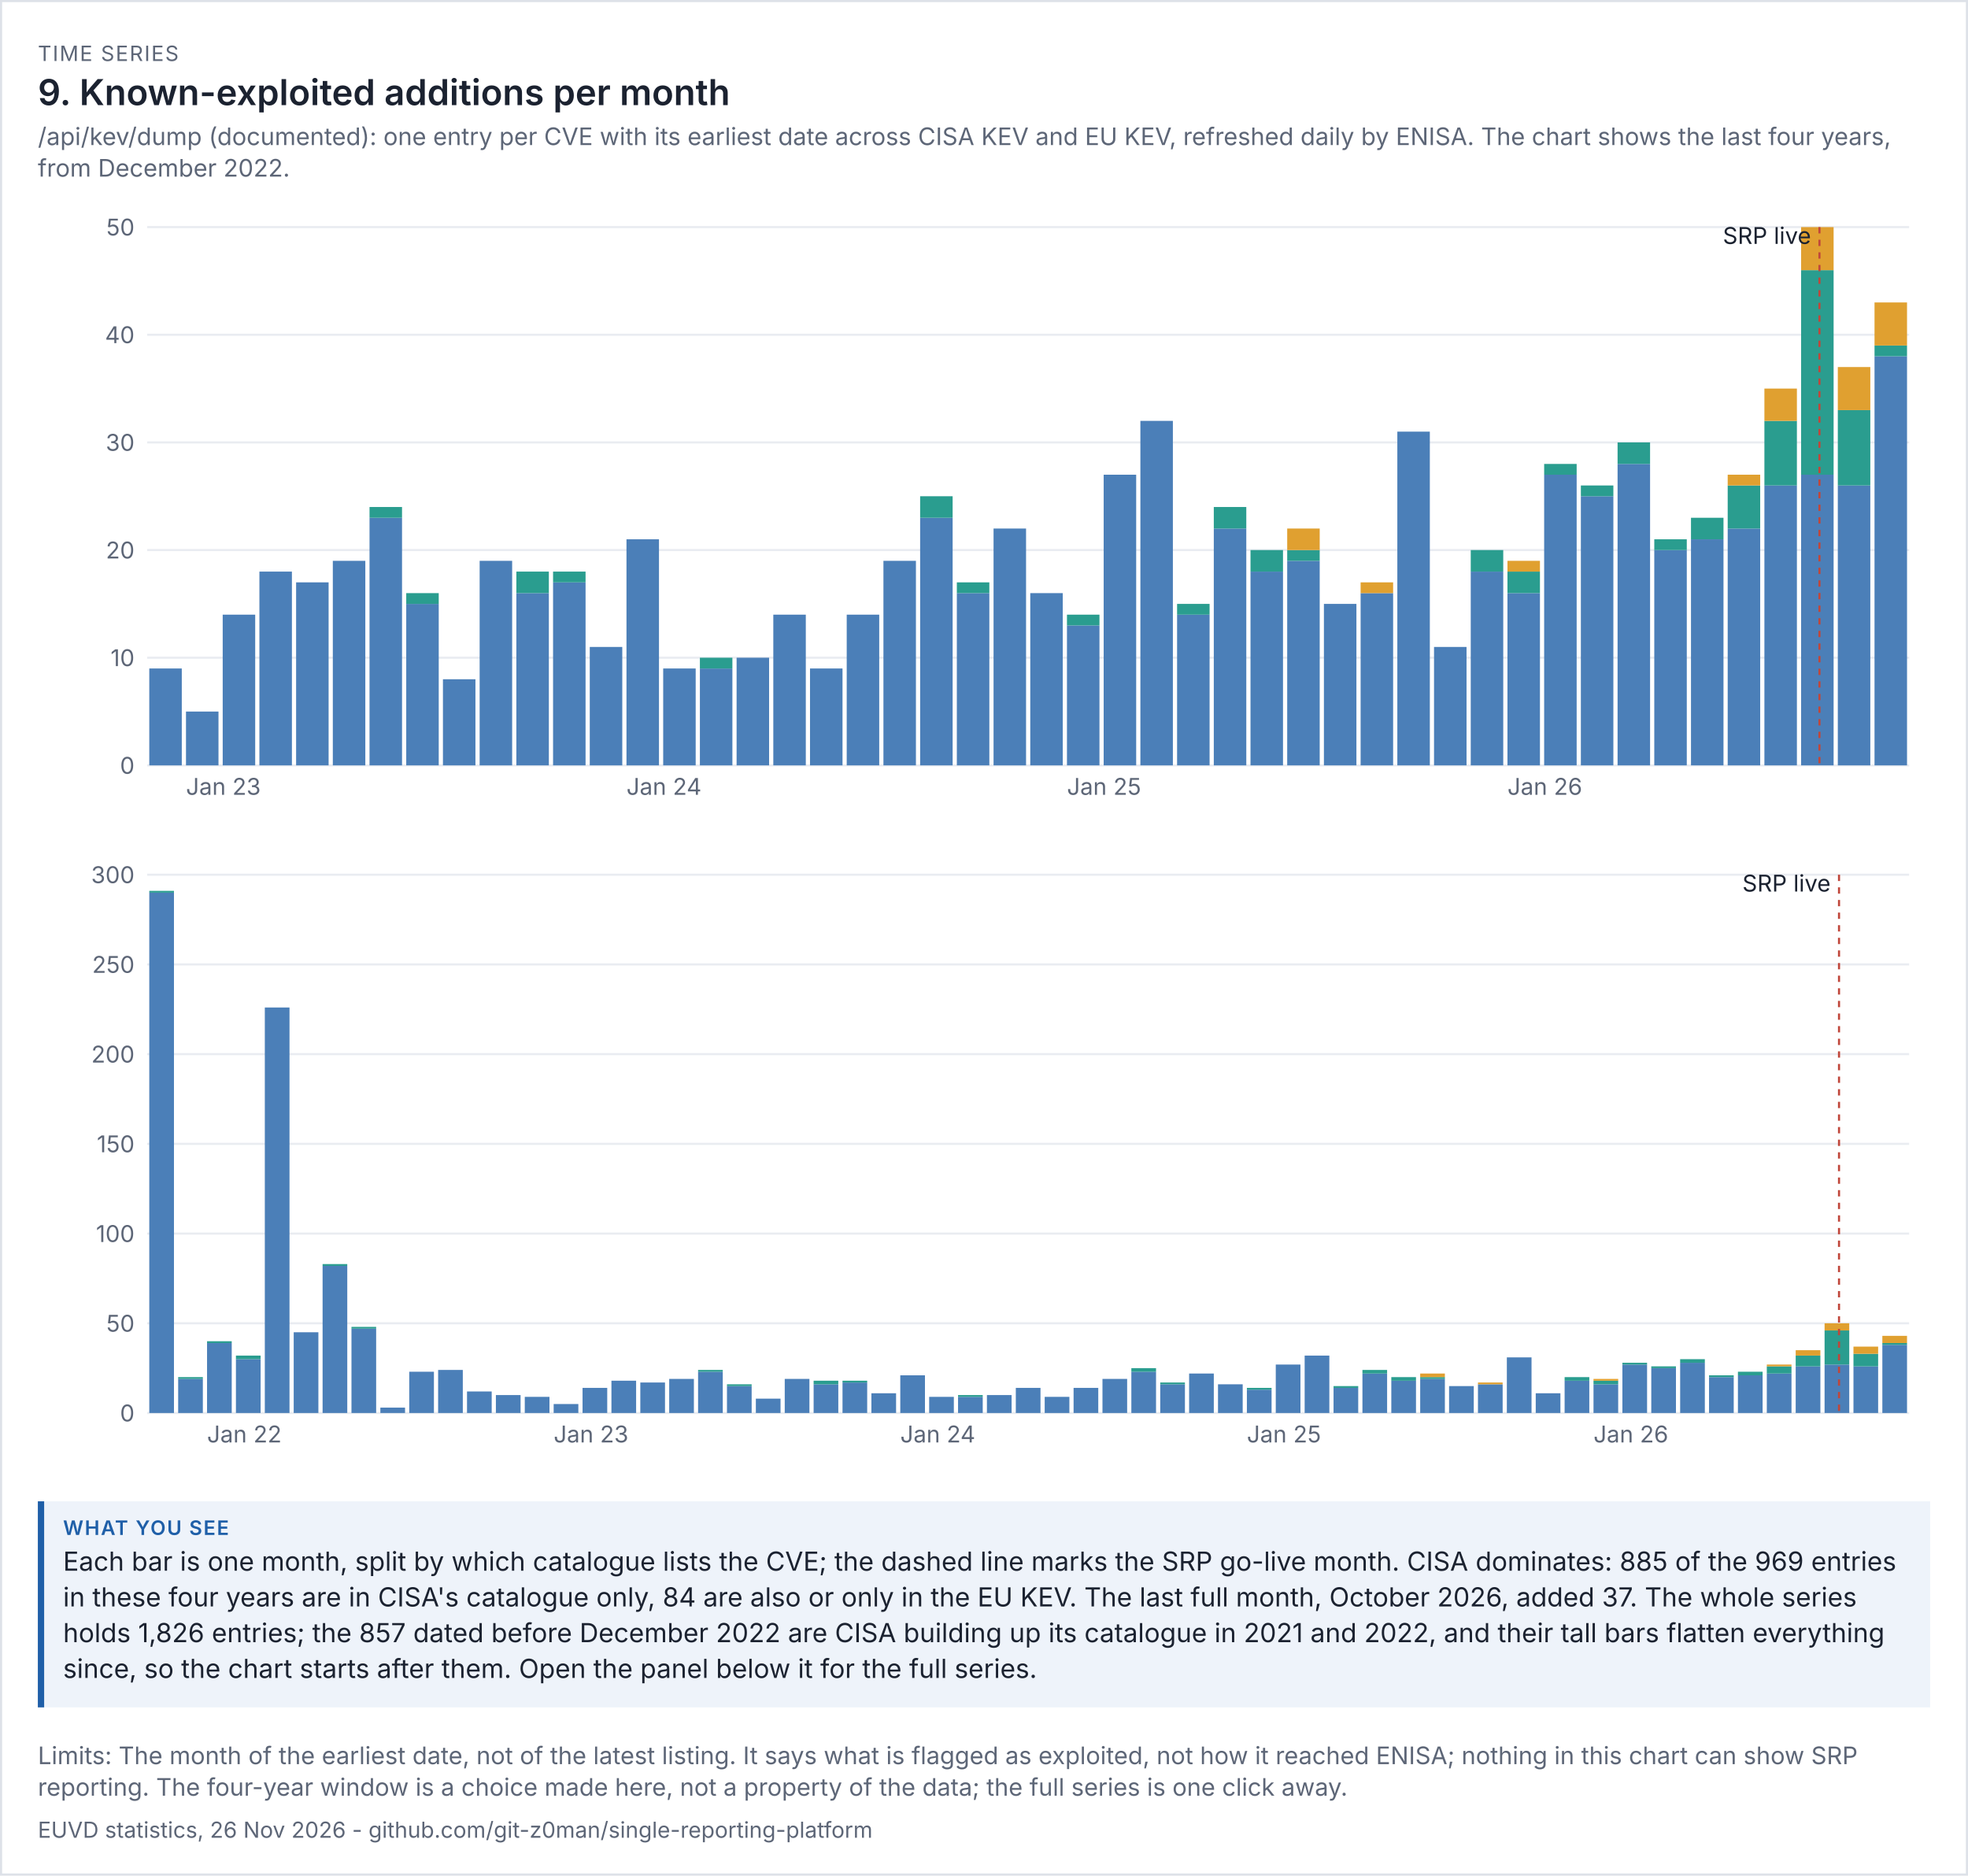
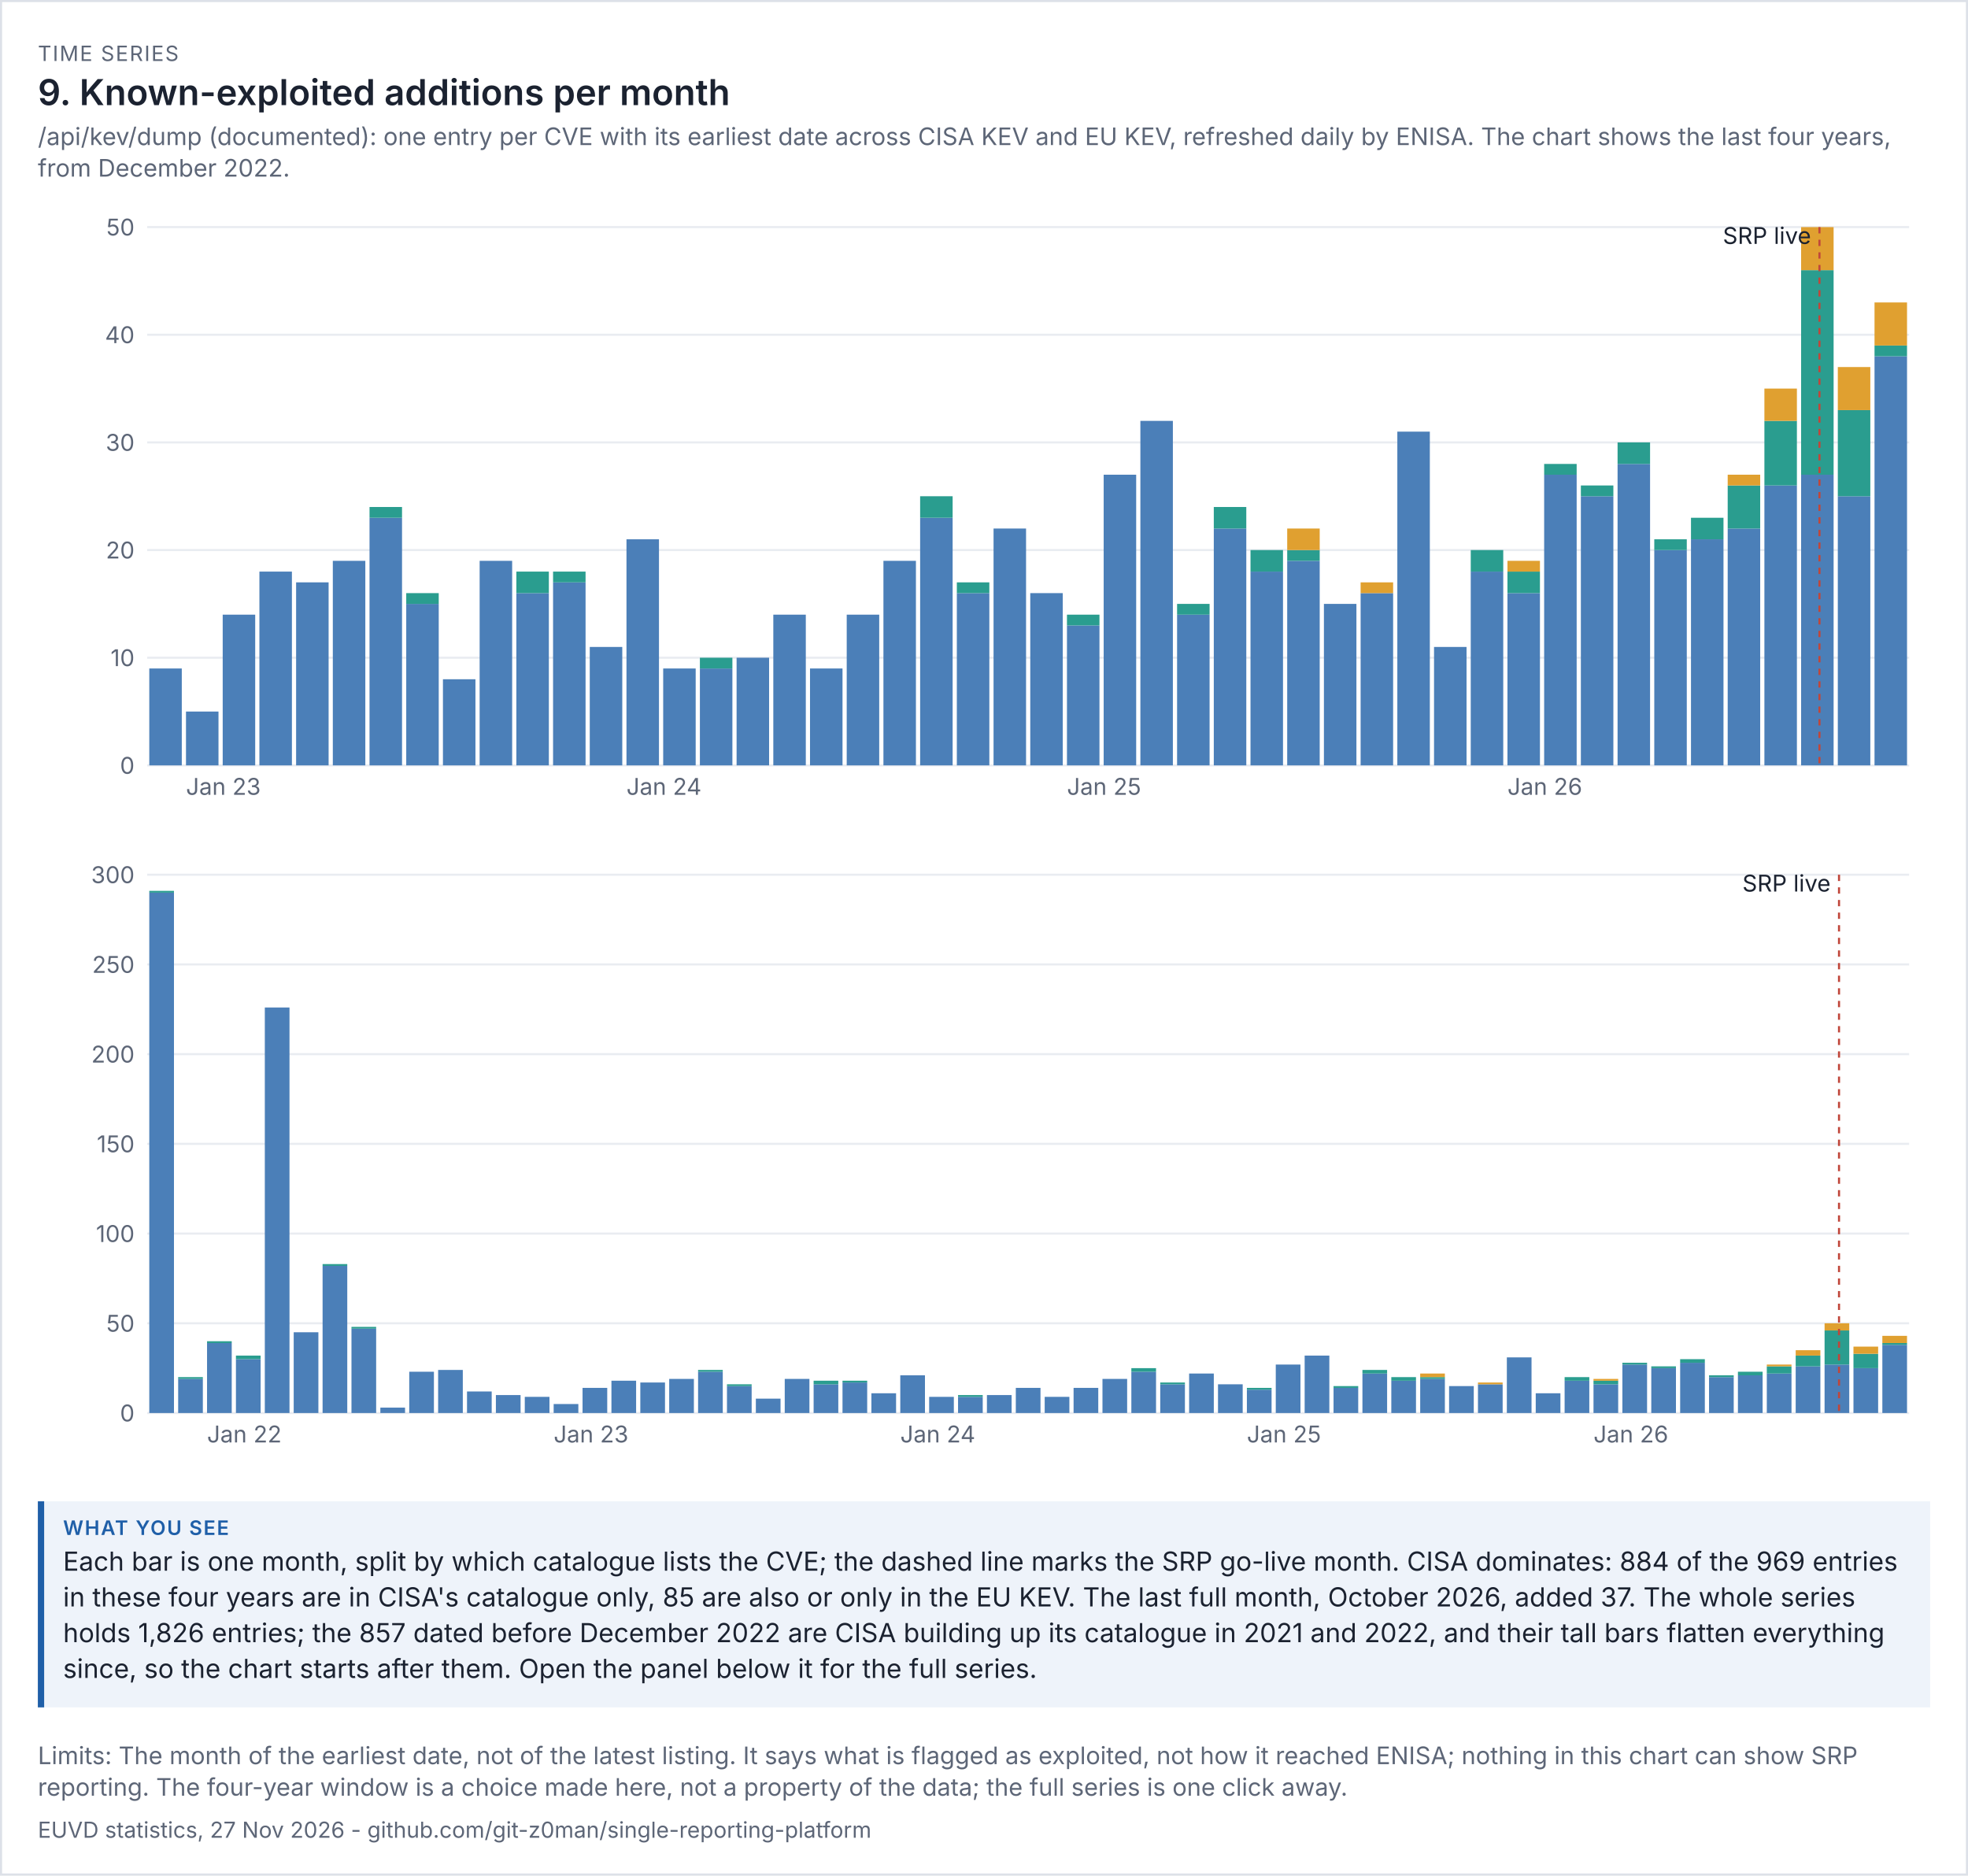
<svg xmlns="http://www.w3.org/2000/svg" viewBox="0 0 936 892" width="936" height="892" font-family="system-ui,-apple-system,'Segoe UI',sans-serif">
  <rect width="100%" height="100%" fill="#ffffff" />
  <rect x="0.5" y="0.5" width="935" height="891" fill="none" stroke="#dde1e8" />
  <text x="18" y="29" font-size="10" letter-spacing="0.6" fill="#5d6677">TIME SERIES</text>
  <text x="18" y="50" font-size="17" fill="#1b2230" font-weight="600">9. Known-exploited additions per month</text>
  <text x="18" y="69" font-size="11.5" fill="#5d6677">/api/kev/dump (documented): one entry per CVE with its earliest date across CISA KEV and EU KEV, refreshed daily by ENISA. The chart shows the last four years,</text>
  <text x="18" y="84" font-size="11.5" fill="#5d6677">from December 2022.</text>
  <g transform="translate(18,94) scale(1)" font-size="11">
    <svg viewBox="0 0 900 300" role="img" width="900" height="300">
      <g>
        <line x1="52" x2="890" y1="270" y2="270" stroke="rgb(233, 236, 241)" />
        <text x="46" y="274" text-anchor="end" fill="rgb(93, 102, 119)">0</text>
        <line x1="52" x2="890" y1="218.8" y2="218.8" stroke="rgb(233, 236, 241)" />
        <text x="46" y="222.8" text-anchor="end" fill="rgb(93, 102, 119)">10</text>
        <line x1="52" x2="890" y1="167.6" y2="167.6" stroke="rgb(233, 236, 241)" />
        <text x="46" y="171.6" text-anchor="end" fill="rgb(93, 102, 119)">20</text>
        <line x1="52" x2="890" y1="116.4" y2="116.4" stroke="rgb(233, 236, 241)" />
        <text x="46" y="120.4" text-anchor="end" fill="rgb(93, 102, 119)">30</text>
        <line x1="52" x2="890" y1="65.2" y2="65.2" stroke="rgb(233, 236, 241)" />
        <text x="46" y="69.2" text-anchor="end" fill="rgb(93, 102, 119)">40</text>
        <line x1="52" x2="890" y1="14" y2="14" stroke="rgb(233, 236, 241)" />
        <text x="46" y="18" text-anchor="end" fill="rgb(93, 102, 119)">50</text>
        <rect x="53" y="223.92" width="15.458" height="46.08" fill="rgb(75, 127, 184)" />
        <rect x="70.458" y="244.4" width="15.458" height="25.6" fill="rgb(75, 127, 184)" />
        <text x="70.458" y="284" fill="rgb(93, 102, 119)">Jan 23</text>
        <rect x="87.917" y="198.32" width="15.458" height="71.68" fill="rgb(75, 127, 184)" />
        <rect x="105.375" y="177.84" width="15.458" height="92.16" fill="rgb(75, 127, 184)" />
        <rect x="122.833" y="182.96" width="15.458" height="87.04" fill="rgb(75, 127, 184)" />
        <rect x="140.292" y="172.72" width="15.458" height="97.28" fill="rgb(75, 127, 184)" />
        <rect x="157.75" y="152.24" width="15.458" height="117.76" fill="rgb(75, 127, 184)" />
        <rect x="157.75" y="147.12" width="15.458" height="5.12" fill="rgb(42, 157, 143)" />
        <rect x="175.208" y="193.2" width="15.458" height="76.8" fill="rgb(75, 127, 184)" />
        <rect x="175.208" y="188.08" width="15.458" height="5.12" fill="rgb(42, 157, 143)" />
        <rect x="192.667" y="229.04" width="15.458" height="40.96" fill="rgb(75, 127, 184)" />
        <rect x="210.125" y="172.72" width="15.458" height="97.28" fill="rgb(75, 127, 184)" />
        <rect x="227.583" y="188.08" width="15.458" height="81.92" fill="rgb(75, 127, 184)" />
        <rect x="227.583" y="177.84" width="15.458" height="10.24" fill="rgb(42, 157, 143)" />
        <rect x="245.042" y="182.96" width="15.458" height="87.04" fill="rgb(75, 127, 184)" />
        <rect x="245.042" y="177.84" width="15.458" height="5.12" fill="rgb(42, 157, 143)" />
        <rect x="262.5" y="213.68" width="15.458" height="56.32" fill="rgb(75, 127, 184)" />
        <rect x="279.958" y="162.48" width="15.458" height="107.52" fill="rgb(75, 127, 184)" />
        <text x="279.958" y="284" fill="rgb(93, 102, 119)">Jan 24</text>
        <rect x="297.417" y="223.92" width="15.458" height="46.08" fill="rgb(75, 127, 184)" />
        <rect x="314.875" y="223.92" width="15.458" height="46.08" fill="rgb(75, 127, 184)" />
        <rect x="314.875" y="218.8" width="15.458" height="5.12" fill="rgb(42, 157, 143)" />
        <rect x="332.333" y="218.8" width="15.458" height="51.2" fill="rgb(75, 127, 184)" />
        <rect x="349.792" y="198.32" width="15.458" height="71.68" fill="rgb(75, 127, 184)" />
        <rect x="367.25" y="223.92" width="15.458" height="46.08" fill="rgb(75, 127, 184)" />
        <rect x="384.708" y="198.32" width="15.458" height="71.68" fill="rgb(75, 127, 184)" />
        <rect x="402.167" y="172.72" width="15.458" height="97.28" fill="rgb(75, 127, 184)" />
        <rect x="419.625" y="152.24" width="15.458" height="117.76" fill="rgb(75, 127, 184)" />
        <rect x="419.625" y="142" width="15.458" height="10.24" fill="rgb(42, 157, 143)" />
        <rect x="437.083" y="188.08" width="15.458" height="81.92" fill="rgb(75, 127, 184)" />
        <rect x="437.083" y="182.96" width="15.458" height="5.12" fill="rgb(42, 157, 143)" />
        <rect x="454.542" y="157.36" width="15.458" height="112.64" fill="rgb(75, 127, 184)" />
        <rect x="472" y="188.08" width="15.458" height="81.92" fill="rgb(75, 127, 184)" />
        <rect x="489.458" y="203.44" width="15.458" height="66.56" fill="rgb(75, 127, 184)" />
        <rect x="489.458" y="198.32" width="15.458" height="5.12" fill="rgb(42, 157, 143)" />
        <text x="489.458" y="284" fill="rgb(93, 102, 119)">Jan 25</text>
        <rect x="506.917" y="131.76" width="15.458" height="138.24" fill="rgb(75, 127, 184)" />
        <rect x="524.375" y="106.16" width="15.458" height="163.84" fill="rgb(75, 127, 184)" />
        <rect x="541.833" y="198.32" width="15.458" height="71.68" fill="rgb(75, 127, 184)" />
        <rect x="541.833" y="193.2" width="15.458" height="5.12" fill="rgb(42, 157, 143)" />
        <rect x="559.292" y="157.36" width="15.458" height="112.64" fill="rgb(75, 127, 184)" />
        <rect x="559.292" y="147.12" width="15.458" height="10.24" fill="rgb(42, 157, 143)" />
        <rect x="576.75" y="177.84" width="15.458" height="92.16" fill="rgb(75, 127, 184)" />
        <rect x="576.75" y="167.6" width="15.458" height="10.24" fill="rgb(42, 157, 143)" />
        <rect x="594.208" y="172.72" width="15.458" height="97.28" fill="rgb(75, 127, 184)" />
        <rect x="594.208" y="167.6" width="15.458" height="5.12" fill="rgb(42, 157, 143)" />
        <rect x="594.208" y="157.36" width="15.458" height="10.24" fill="rgb(224, 160, 48)" />
        <rect x="611.667" y="193.2" width="15.458" height="76.8" fill="rgb(75, 127, 184)" />
        <rect x="629.125" y="188.08" width="15.458" height="81.92" fill="rgb(75, 127, 184)" />
        <rect x="629.125" y="182.96" width="15.458" height="5.12" fill="rgb(224, 160, 48)" />
        <rect x="646.583" y="111.28" width="15.458" height="158.72" fill="rgb(75, 127, 184)" />
        <rect x="664.042" y="213.68" width="15.458" height="56.32" fill="rgb(75, 127, 184)" />
        <rect x="681.5" y="177.84" width="15.458" height="92.16" fill="rgb(75, 127, 184)" />
        <rect x="681.5" y="167.6" width="15.458" height="10.24" fill="rgb(42, 157, 143)" />
        <rect x="698.958" y="188.08" width="15.458" height="81.92" fill="rgb(75, 127, 184)" />
        <rect x="698.958" y="177.84" width="15.458" height="10.24" fill="rgb(42, 157, 143)" />
        <rect x="698.958" y="172.72" width="15.458" height="5.12" fill="rgb(224, 160, 48)" />
        <text x="698.958" y="284" fill="rgb(93, 102, 119)">Jan 26</text>
        <rect x="716.417" y="131.76" width="15.458" height="138.24" fill="rgb(75, 127, 184)" />
        <rect x="716.417" y="126.64" width="15.458" height="5.12" fill="rgb(42, 157, 143)" />
        <rect x="733.875" y="142" width="15.458" height="128" fill="rgb(75, 127, 184)" />
        <rect x="733.875" y="136.88" width="15.458" height="5.12" fill="rgb(42, 157, 143)" />
        <rect x="751.333" y="126.64" width="15.458" height="143.36" fill="rgb(75, 127, 184)" />
        <rect x="751.333" y="116.4" width="15.458" height="10.24" fill="rgb(42, 157, 143)" />
        <rect x="768.792" y="167.6" width="15.458" height="102.4" fill="rgb(75, 127, 184)" />
        <rect x="768.792" y="162.48" width="15.458" height="5.12" fill="rgb(42, 157, 143)" />
        <rect x="786.25" y="162.48" width="15.458" height="107.52" fill="rgb(75, 127, 184)" />
        <rect x="786.25" y="152.24" width="15.458" height="10.24" fill="rgb(42, 157, 143)" />
        <rect x="803.708" y="157.36" width="15.458" height="112.64" fill="rgb(75, 127, 184)" />
        <rect x="803.708" y="136.88" width="15.458" height="20.48" fill="rgb(42, 157, 143)" />
        <rect x="803.708" y="131.76" width="15.458" height="5.12" fill="rgb(224, 160, 48)" />
        <rect x="821.167" y="136.88" width="15.458" height="133.12" fill="rgb(75, 127, 184)" />
        <rect x="821.167" y="106.16" width="15.458" height="30.72" fill="rgb(42, 157, 143)" />
        <rect x="821.167" y="90.8" width="15.458" height="15.36" fill="rgb(224, 160, 48)" />
        <rect x="838.625" y="131.76" width="15.458" height="138.24" fill="rgb(75, 127, 184)" />
        <rect x="838.625" y="34.48" width="15.458" height="97.28" fill="rgb(42, 157, 143)" />
        <rect x="838.625" y="14" width="15.458" height="20.48" fill="rgb(224, 160, 48)" />
        <line x1="847.354" x2="847.354" y1="14" y2="270" stroke="rgb(192, 70, 58)" stroke-dasharray="3 3" />
        <text x="843.354" y="22" text-anchor="end" class="t" fill="rgb(27, 34, 48)">SRP live</text>
-         <rect x="856.083" y="136.88" width="15.458" height="133.12" fill="rgb(75, 127, 184)" />
-         <rect x="856.083" y="101.04" width="15.458" height="35.84" fill="rgb(42, 157, 143)" />
+         <rect x="856.083" y="142" width="15.458" height="128" fill="rgb(75, 127, 184)" />
+         <rect x="856.083" y="101.04" width="15.458" height="40.96" fill="rgb(42, 157, 143)" />
        <rect x="856.083" y="80.56" width="15.458" height="20.48" fill="rgb(224, 160, 48)" />
        <rect x="873.542" y="75.44" width="15.458" height="194.56" fill="rgb(75, 127, 184)" />
        <rect x="873.542" y="70.32" width="15.458" height="5.12" fill="rgb(42, 157, 143)" />
        <rect x="873.542" y="49.84" width="15.458" height="20.48" fill="rgb(224, 160, 48)" />
      </g>
    </svg>
  </g>
  <g transform="translate(18,402) scale(1)" font-size="11">
    <svg viewBox="0 0 900 300" role="img" width="900" height="300">
      <g>
        <line x1="52" x2="890" y1="270" y2="270" stroke="rgb(233, 236, 241)" />
        <text x="46" y="274" text-anchor="end" fill="rgb(93, 102, 119)">0</text>
        <line x1="52" x2="890" y1="227.333" y2="227.333" stroke="rgb(233, 236, 241)" />
        <text x="46" y="231.333" text-anchor="end" fill="rgb(93, 102, 119)">50</text>
        <line x1="52" x2="890" y1="184.667" y2="184.667" stroke="rgb(233, 236, 241)" />
        <text x="46" y="188.667" text-anchor="end" fill="rgb(93, 102, 119)">100</text>
        <line x1="52" x2="890" y1="142" y2="142" stroke="rgb(233, 236, 241)" />
        <text x="46" y="146" text-anchor="end" fill="rgb(93, 102, 119)">150</text>
        <line x1="52" x2="890" y1="99.333" y2="99.333" stroke="rgb(233, 236, 241)" />
        <text x="46" y="103.333" text-anchor="end" fill="rgb(93, 102, 119)">200</text>
        <line x1="52" x2="890" y1="56.667" y2="56.667" stroke="rgb(233, 236, 241)" />
        <text x="46" y="60.667" text-anchor="end" fill="rgb(93, 102, 119)">250</text>
        <line x1="52" x2="890" y1="14" y2="14" stroke="rgb(233, 236, 241)" />
        <text x="46" y="18" text-anchor="end" fill="rgb(93, 102, 119)">300</text>
        <rect x="53" y="22.533" width="11.738" height="247.467" fill="rgb(75, 127, 184)" />
        <rect x="53" y="21.68" width="11.738" height="0.853" fill="rgb(42, 157, 143)" />
        <rect x="66.738" y="253.787" width="11.738" height="16.213" fill="rgb(75, 127, 184)" />
        <rect x="66.738" y="252.933" width="11.738" height="0.853" fill="rgb(42, 157, 143)" />
        <rect x="80.475" y="236.72" width="11.738" height="33.28" fill="rgb(75, 127, 184)" />
        <rect x="80.475" y="235.867" width="11.738" height="0.853" fill="rgb(42, 157, 143)" />
        <text x="80.475" y="284" fill="rgb(93, 102, 119)">Jan 22</text>
        <rect x="94.213" y="244.4" width="11.738" height="25.6" fill="rgb(75, 127, 184)" />
        <rect x="94.213" y="242.693" width="11.738" height="1.707" fill="rgb(42, 157, 143)" />
        <rect x="107.951" y="77.147" width="11.738" height="192.853" fill="rgb(75, 127, 184)" />
        <rect x="121.689" y="231.6" width="11.738" height="38.4" fill="rgb(75, 127, 184)" />
        <rect x="135.426" y="200.027" width="11.738" height="69.973" fill="rgb(75, 127, 184)" />
        <rect x="135.426" y="199.173" width="11.738" height="0.853" fill="rgb(42, 157, 143)" />
        <rect x="149.164" y="229.893" width="11.738" height="40.107" fill="rgb(75, 127, 184)" />
        <rect x="149.164" y="229.04" width="11.738" height="0.853" fill="rgb(42, 157, 143)" />
        <rect x="162.902" y="267.44" width="11.738" height="2.56" fill="rgb(75, 127, 184)" />
        <rect x="176.639" y="250.373" width="11.738" height="19.627" fill="rgb(75, 127, 184)" />
        <rect x="190.377" y="249.52" width="11.738" height="20.48" fill="rgb(75, 127, 184)" />
        <rect x="204.115" y="259.76" width="11.738" height="10.24" fill="rgb(75, 127, 184)" />
        <rect x="217.852" y="261.467" width="11.738" height="8.533" fill="rgb(75, 127, 184)" />
        <rect x="231.59" y="262.32" width="11.738" height="7.68" fill="rgb(75, 127, 184)" />
        <rect x="245.328" y="265.733" width="11.738" height="4.267" fill="rgb(75, 127, 184)" />
        <text x="245.328" y="284" fill="rgb(93, 102, 119)">Jan 23</text>
        <rect x="259.066" y="258.053" width="11.738" height="11.947" fill="rgb(75, 127, 184)" />
        <rect x="272.803" y="254.64" width="11.738" height="15.36" fill="rgb(75, 127, 184)" />
        <rect x="286.541" y="255.493" width="11.738" height="14.507" fill="rgb(75, 127, 184)" />
        <rect x="300.279" y="253.787" width="11.738" height="16.213" fill="rgb(75, 127, 184)" />
        <rect x="314.016" y="250.373" width="11.738" height="19.627" fill="rgb(75, 127, 184)" />
        <rect x="314.016" y="249.52" width="11.738" height="0.853" fill="rgb(42, 157, 143)" />
        <rect x="327.754" y="257.2" width="11.738" height="12.8" fill="rgb(75, 127, 184)" />
        <rect x="327.754" y="256.347" width="11.738" height="0.853" fill="rgb(42, 157, 143)" />
        <rect x="341.492" y="263.173" width="11.738" height="6.827" fill="rgb(75, 127, 184)" />
        <rect x="355.23" y="253.787" width="11.738" height="16.213" fill="rgb(75, 127, 184)" />
        <rect x="368.967" y="256.347" width="11.738" height="13.653" fill="rgb(75, 127, 184)" />
        <rect x="368.967" y="254.64" width="11.738" height="1.707" fill="rgb(42, 157, 143)" />
        <rect x="382.705" y="255.493" width="11.738" height="14.507" fill="rgb(75, 127, 184)" />
        <rect x="382.705" y="254.64" width="11.738" height="0.853" fill="rgb(42, 157, 143)" />
        <rect x="396.443" y="260.613" width="11.738" height="9.387" fill="rgb(75, 127, 184)" />
        <rect x="410.18" y="252.08" width="11.738" height="17.92" fill="rgb(75, 127, 184)" />
        <text x="410.18" y="284" fill="rgb(93, 102, 119)">Jan 24</text>
        <rect x="423.918" y="262.32" width="11.738" height="7.68" fill="rgb(75, 127, 184)" />
        <rect x="437.656" y="262.32" width="11.738" height="7.68" fill="rgb(75, 127, 184)" />
        <rect x="437.656" y="261.467" width="11.738" height="0.853" fill="rgb(42, 157, 143)" />
        <rect x="451.393" y="261.467" width="11.738" height="8.533" fill="rgb(75, 127, 184)" />
        <rect x="465.131" y="258.053" width="11.738" height="11.947" fill="rgb(75, 127, 184)" />
        <rect x="478.869" y="262.32" width="11.738" height="7.68" fill="rgb(75, 127, 184)" />
        <rect x="492.607" y="258.053" width="11.738" height="11.947" fill="rgb(75, 127, 184)" />
        <rect x="506.344" y="253.787" width="11.738" height="16.213" fill="rgb(75, 127, 184)" />
        <rect x="520.082" y="250.373" width="11.738" height="19.627" fill="rgb(75, 127, 184)" />
        <rect x="520.082" y="248.667" width="11.738" height="1.707" fill="rgb(42, 157, 143)" />
        <rect x="533.82" y="256.347" width="11.738" height="13.653" fill="rgb(75, 127, 184)" />
        <rect x="533.82" y="255.493" width="11.738" height="0.853" fill="rgb(42, 157, 143)" />
        <rect x="547.557" y="251.227" width="11.738" height="18.773" fill="rgb(75, 127, 184)" />
        <rect x="561.295" y="256.347" width="11.738" height="13.653" fill="rgb(75, 127, 184)" />
        <rect x="575.033" y="258.907" width="11.738" height="11.093" fill="rgb(75, 127, 184)" />
        <rect x="575.033" y="258.053" width="11.738" height="0.853" fill="rgb(42, 157, 143)" />
        <text x="575.033" y="284" fill="rgb(93, 102, 119)">Jan 25</text>
        <rect x="588.77" y="246.96" width="11.738" height="23.04" fill="rgb(75, 127, 184)" />
        <rect x="602.508" y="242.693" width="11.738" height="27.307" fill="rgb(75, 127, 184)" />
        <rect x="616.246" y="258.053" width="11.738" height="11.947" fill="rgb(75, 127, 184)" />
        <rect x="616.246" y="257.2" width="11.738" height="0.853" fill="rgb(42, 157, 143)" />
        <rect x="629.984" y="251.227" width="11.738" height="18.773" fill="rgb(75, 127, 184)" />
        <rect x="629.984" y="249.52" width="11.738" height="1.707" fill="rgb(42, 157, 143)" />
        <rect x="643.721" y="254.64" width="11.738" height="15.36" fill="rgb(75, 127, 184)" />
        <rect x="643.721" y="252.933" width="11.738" height="1.707" fill="rgb(42, 157, 143)" />
        <rect x="657.459" y="253.787" width="11.738" height="16.213" fill="rgb(75, 127, 184)" />
        <rect x="657.459" y="252.933" width="11.738" height="0.853" fill="rgb(42, 157, 143)" />
        <rect x="657.459" y="251.227" width="11.738" height="1.707" fill="rgb(224, 160, 48)" />
        <rect x="671.197" y="257.2" width="11.738" height="12.8" fill="rgb(75, 127, 184)" />
        <rect x="684.934" y="256.347" width="11.738" height="13.653" fill="rgb(75, 127, 184)" />
        <rect x="684.934" y="255.493" width="11.738" height="0.853" fill="rgb(224, 160, 48)" />
        <rect x="698.672" y="243.547" width="11.738" height="26.453" fill="rgb(75, 127, 184)" />
        <rect x="712.41" y="260.613" width="11.738" height="9.387" fill="rgb(75, 127, 184)" />
        <rect x="726.148" y="254.64" width="11.738" height="15.36" fill="rgb(75, 127, 184)" />
        <rect x="726.148" y="252.933" width="11.738" height="1.707" fill="rgb(42, 157, 143)" />
        <rect x="739.885" y="256.347" width="11.738" height="13.653" fill="rgb(75, 127, 184)" />
        <rect x="739.885" y="254.64" width="11.738" height="1.707" fill="rgb(42, 157, 143)" />
        <rect x="739.885" y="253.787" width="11.738" height="0.853" fill="rgb(224, 160, 48)" />
        <text x="739.885" y="284" fill="rgb(93, 102, 119)">Jan 26</text>
        <rect x="753.623" y="246.96" width="11.738" height="23.04" fill="rgb(75, 127, 184)" />
        <rect x="753.623" y="246.107" width="11.738" height="0.853" fill="rgb(42, 157, 143)" />
        <rect x="767.361" y="248.667" width="11.738" height="21.333" fill="rgb(75, 127, 184)" />
        <rect x="767.361" y="247.813" width="11.738" height="0.853" fill="rgb(42, 157, 143)" />
        <rect x="781.098" y="246.107" width="11.738" height="23.893" fill="rgb(75, 127, 184)" />
        <rect x="781.098" y="244.4" width="11.738" height="1.707" fill="rgb(42, 157, 143)" />
        <rect x="794.836" y="252.933" width="11.738" height="17.067" fill="rgb(75, 127, 184)" />
        <rect x="794.836" y="252.08" width="11.738" height="0.853" fill="rgb(42, 157, 143)" />
        <rect x="808.574" y="252.08" width="11.738" height="17.92" fill="rgb(75, 127, 184)" />
        <rect x="808.574" y="250.373" width="11.738" height="1.707" fill="rgb(42, 157, 143)" />
        <rect x="822.311" y="251.227" width="11.738" height="18.773" fill="rgb(75, 127, 184)" />
        <rect x="822.311" y="247.813" width="11.738" height="3.413" fill="rgb(42, 157, 143)" />
        <rect x="822.311" y="246.96" width="11.738" height="0.853" fill="rgb(224, 160, 48)" />
        <rect x="836.049" y="247.813" width="11.738" height="22.187" fill="rgb(75, 127, 184)" />
        <rect x="836.049" y="242.693" width="11.738" height="5.12" fill="rgb(42, 157, 143)" />
        <rect x="836.049" y="240.133" width="11.738" height="2.56" fill="rgb(224, 160, 48)" />
        <rect x="849.787" y="246.96" width="11.738" height="23.04" fill="rgb(75, 127, 184)" />
        <rect x="849.787" y="230.747" width="11.738" height="16.213" fill="rgb(42, 157, 143)" />
        <rect x="849.787" y="227.333" width="11.738" height="3.413" fill="rgb(224, 160, 48)" />
        <line x1="856.656" x2="856.656" y1="14" y2="270" stroke="rgb(192, 70, 58)" stroke-dasharray="3 3" />
        <text x="852.656" y="22" text-anchor="end" class="t" fill="rgb(27, 34, 48)">SRP live</text>
-         <rect x="863.525" y="247.813" width="11.738" height="22.187" fill="rgb(75, 127, 184)" />
-         <rect x="863.525" y="241.84" width="11.738" height="5.973" fill="rgb(42, 157, 143)" />
+         <rect x="863.525" y="248.667" width="11.738" height="21.333" fill="rgb(75, 127, 184)" />
+         <rect x="863.525" y="241.84" width="11.738" height="6.827" fill="rgb(42, 157, 143)" />
        <rect x="863.525" y="238.427" width="11.738" height="3.413" fill="rgb(224, 160, 48)" />
        <rect x="877.262" y="237.573" width="11.738" height="32.427" fill="rgb(75, 127, 184)" />
        <rect x="877.262" y="236.72" width="11.738" height="0.853" fill="rgb(42, 157, 143)" />
        <rect x="877.262" y="233.307" width="11.738" height="3.413" fill="rgb(224, 160, 48)" />
      </g>
    </svg>
  </g>
  <rect x="18" y="714" width="900" height="98" fill="#eef3fa" />
  <rect x="18" y="714" width="3" height="98" fill="#1f5fa8" />
  <text x="30" y="730" font-size="9.5" letter-spacing="0.6" font-weight="600" fill="#1f5fa8">WHAT YOU SEE</text>
-   <text x="30" y="747" font-size="12.5" fill="#1b2230">Each bar is one month, split by which catalogue lists the CVE; the dashed line marks the SRP go-live month. CISA dominates: 885 of the 969 entries</text>
-   <text x="30" y="764" font-size="12.5" fill="#1b2230">in these four years are in CISA's catalogue only, 84 are also or only in the EU KEV. The last full month, October 2026, added 37. The whole series</text>
+   <text x="30" y="747" font-size="12.5" fill="#1b2230">Each bar is one month, split by which catalogue lists the CVE; the dashed line marks the SRP go-live month. CISA dominates: 884 of the 969 entries</text>
+   <text x="30" y="764" font-size="12.5" fill="#1b2230">in these four years are in CISA's catalogue only, 85 are also or only in the EU KEV. The last full month, October 2026, added 37. The whole series</text>
  <text x="30" y="781" font-size="12.5" fill="#1b2230">holds 1,826 entries; the 857 dated before December 2022 are CISA building up its catalogue in 2021 and 2022, and their tall bars flatten everything</text>
  <text x="30" y="798" font-size="12.5" fill="#1b2230">since, so the chart starts after them. Open the panel below it for the full series.</text>
  <text x="18" y="839" font-size="11.5" fill="#5d6677">Limits: The month of the earliest date, not of the latest listing. It says what is flagged as exploited, not how it reached ENISA; nothing in this chart can show SRP</text>
  <text x="18" y="854" font-size="11.5" fill="#5d6677">reporting. The four-year window is a choice made here, not a property of the data; the full series is one click away.</text>
-   <text x="18" y="874" font-size="10.5" fill="#5d6677">EUVD statistics, 26 Nov 2026 - github.com/git-z0man/single-reporting-platform</text>
+   <text x="18" y="874" font-size="10.5" fill="#5d6677">EUVD statistics, 27 Nov 2026 - github.com/git-z0man/single-reporting-platform</text>
</svg>
